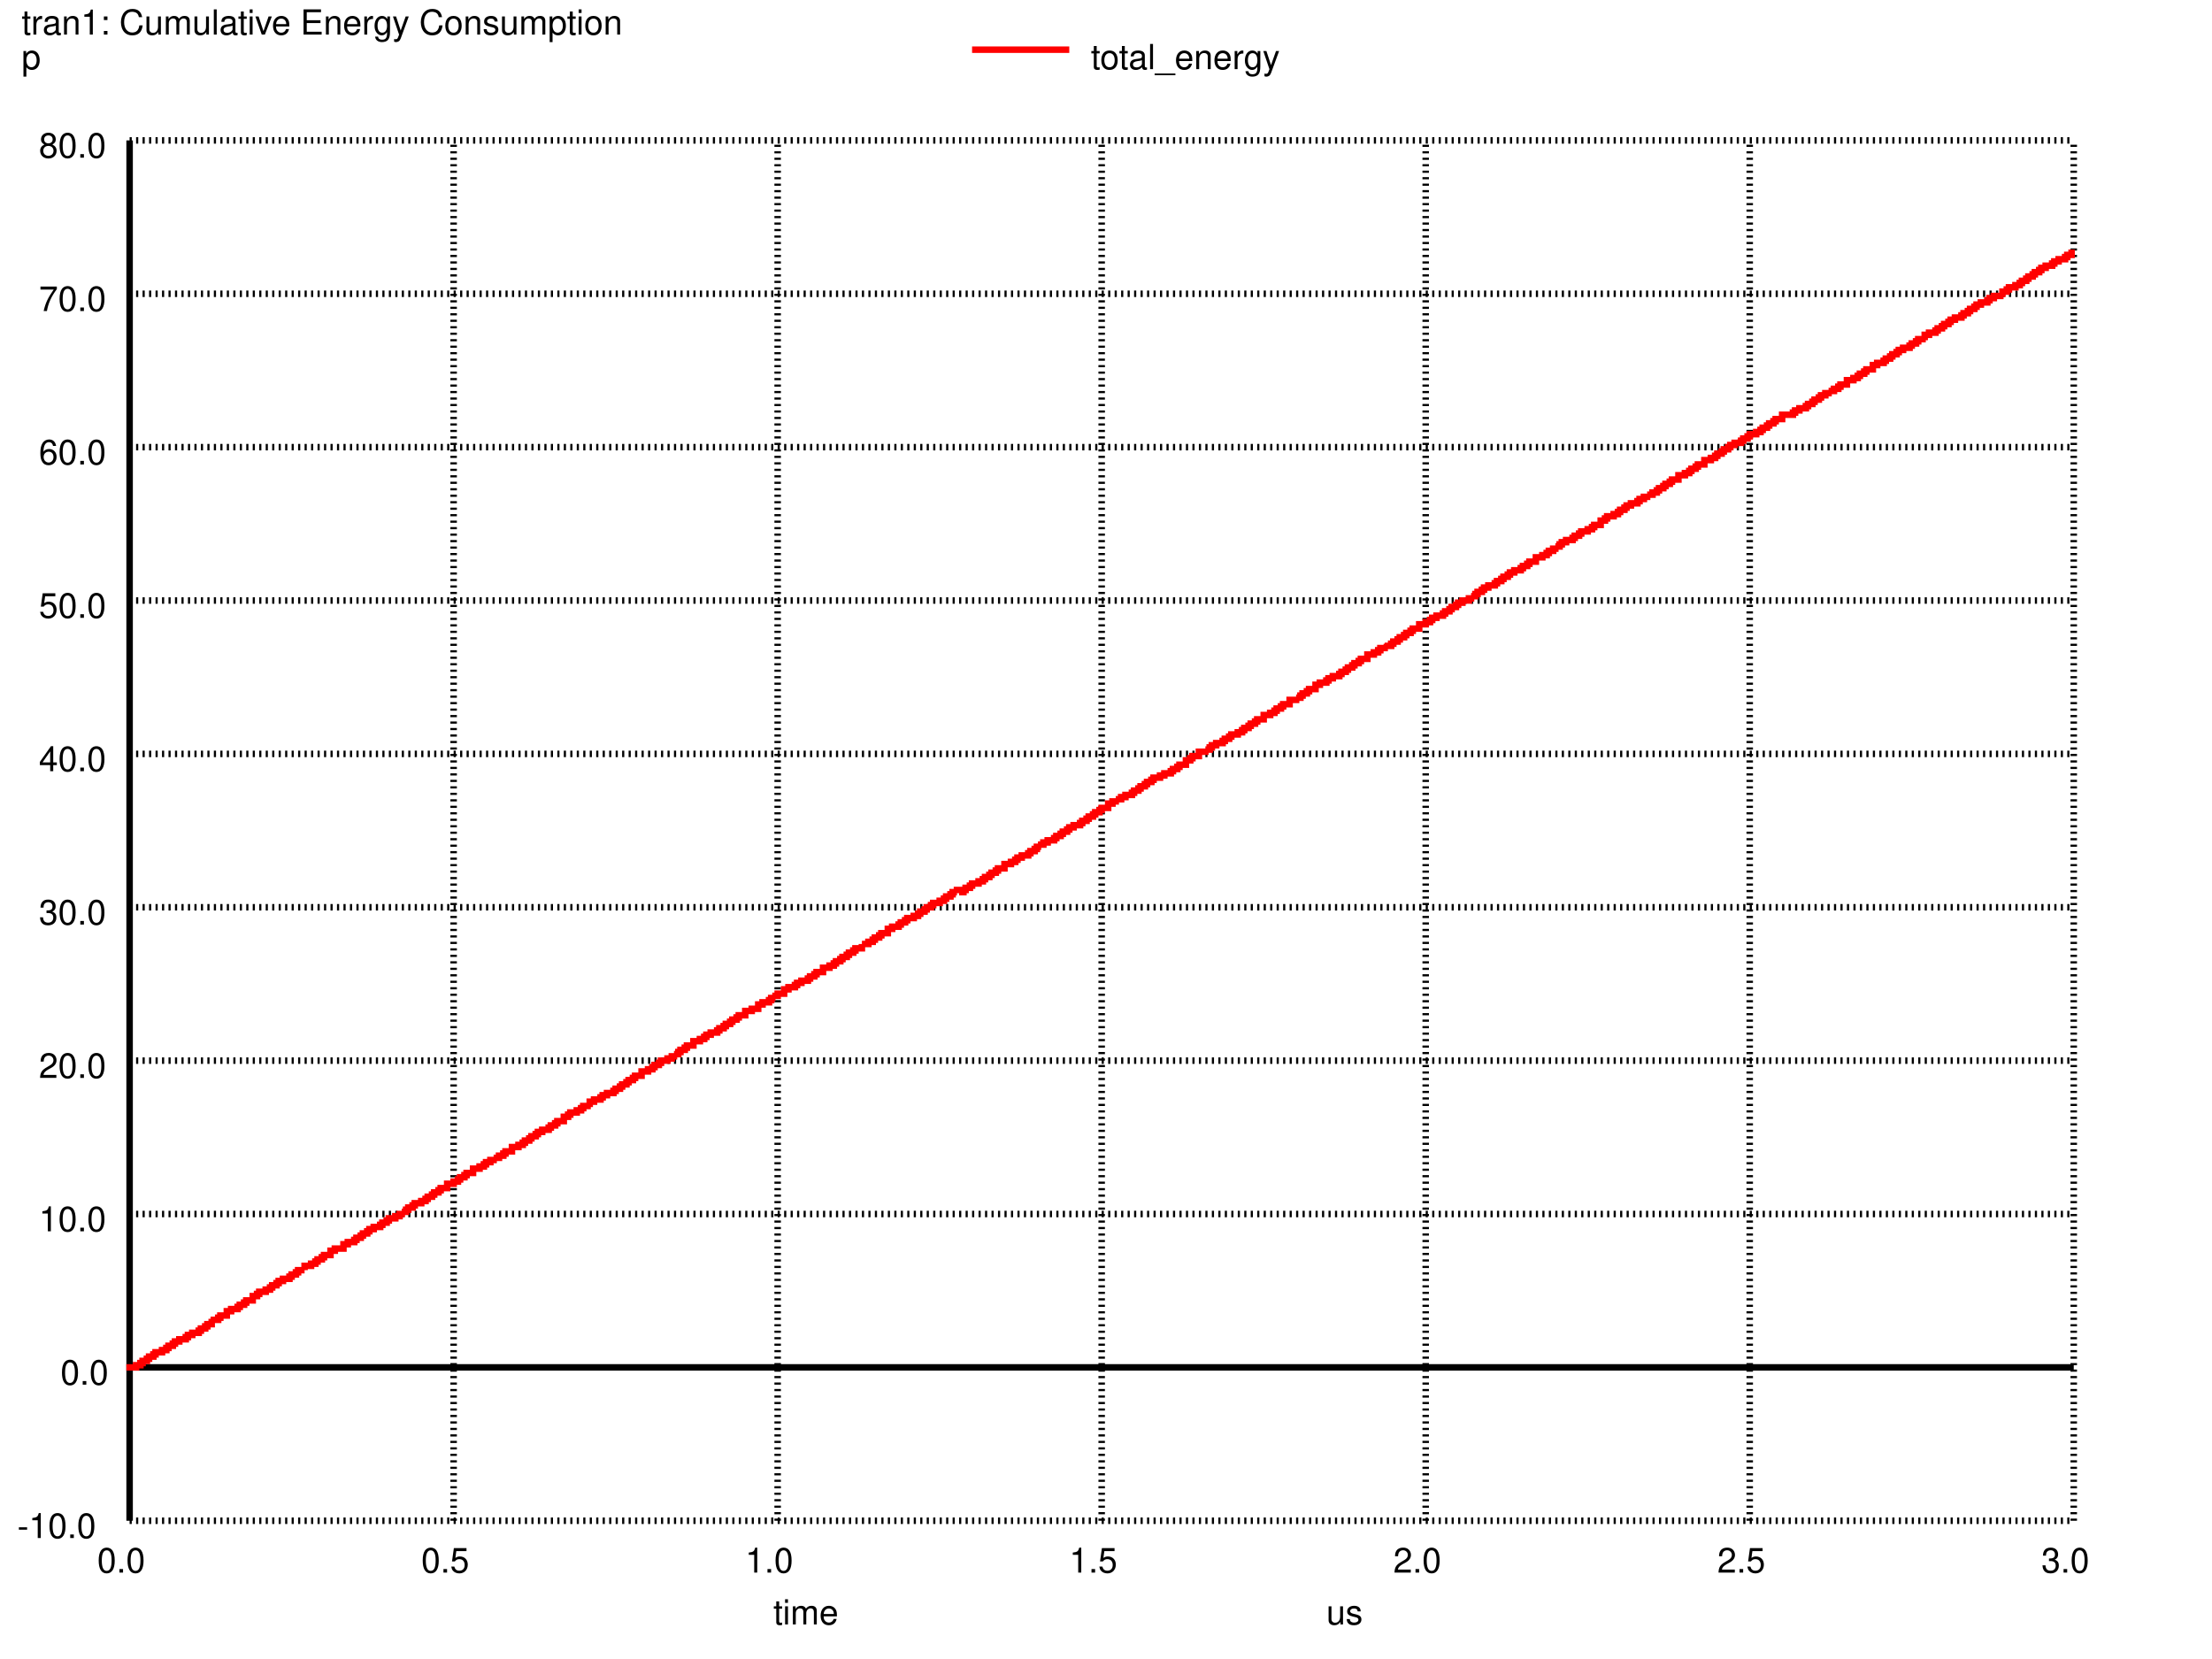
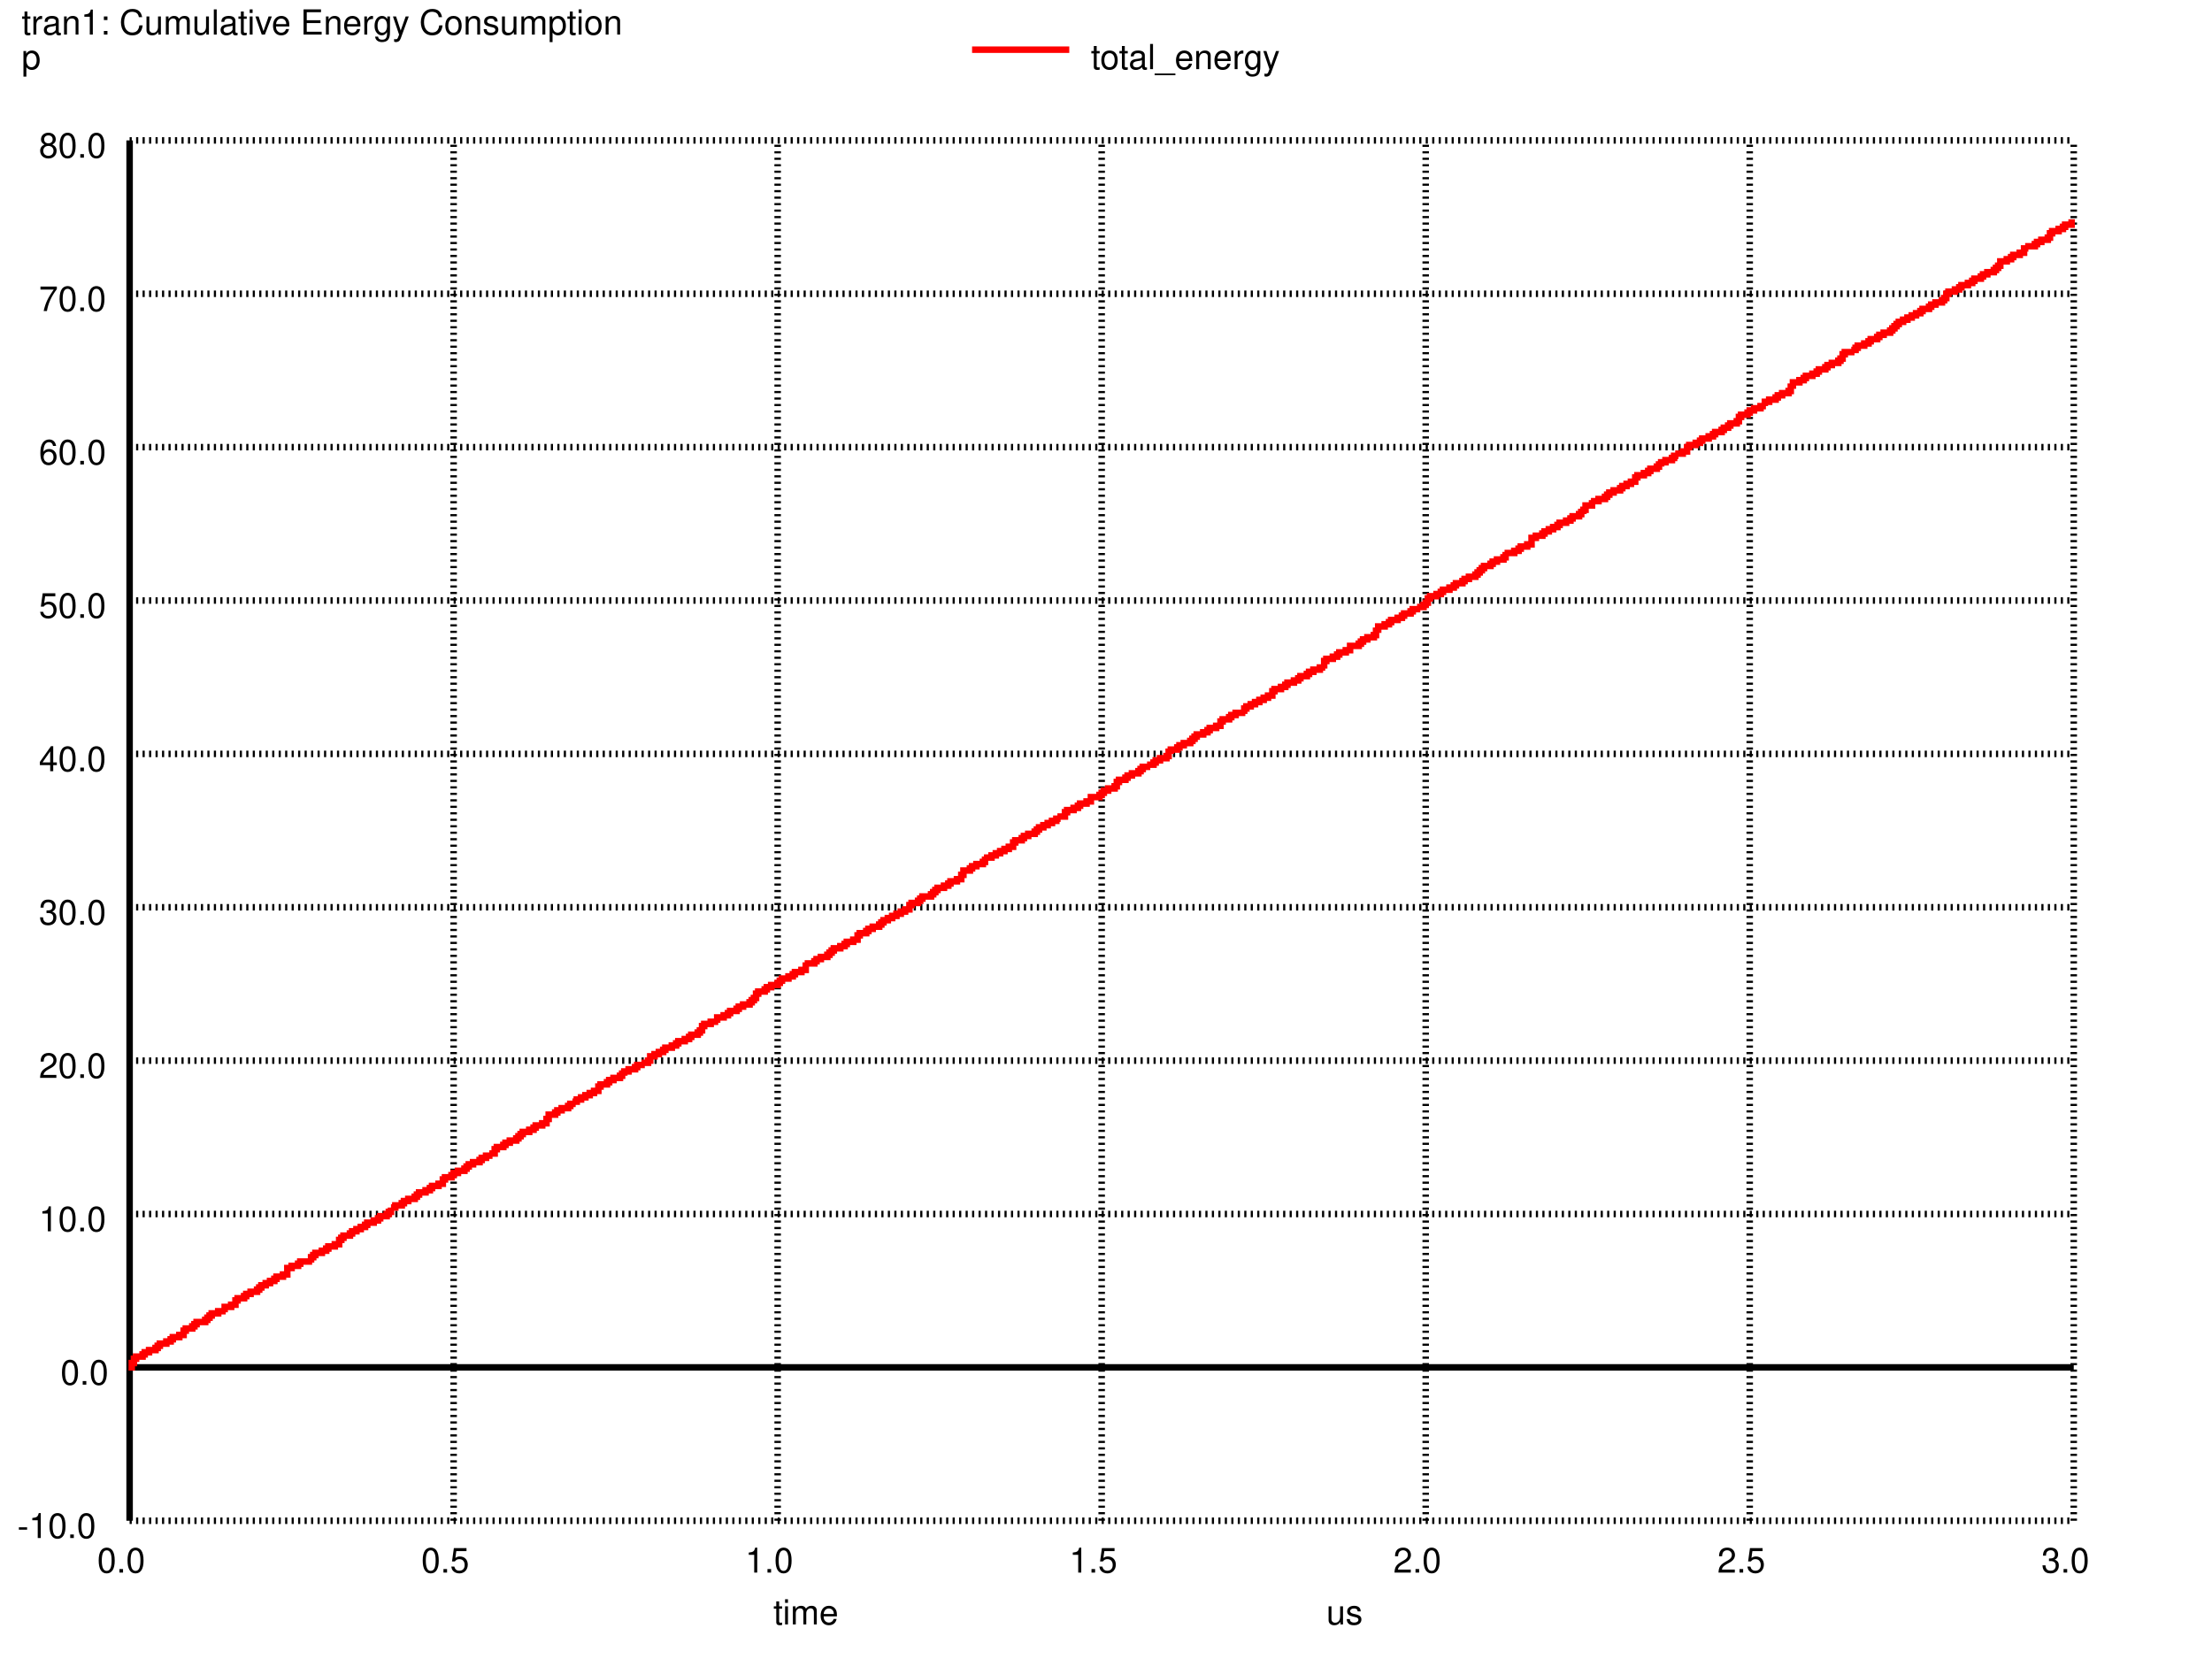
<svg xmlns="http://www.w3.org/2000/svg" version="1.1" width="100%" height="100%" viewBox="0 0 1024 768" style="fill: none; stroke-width: 3; font-family: Helvetica;  font: Helvetica; ">
  <rect x="0" y="0" width="1024" height="768" fill="white" stroke="none" />
  <text stroke="none" fill="black" font-size="16" x="358" y="752">
time
</text>
  <text stroke="none" fill="black" font-size="16" x="10" y="16">
tran1: Cumulative Energy Consumption
</text>
  <path stroke="black" stroke-width="3" d="M60 704l0 -639" />
  <text stroke="none" fill="black" font-size="16" x="45" y="728">
0.0
</text>
  <path stroke="black" stroke-width="3" stroke-dasharray="1,2" d="M210 704l0 -639" />
  <text stroke="none" fill="black" font-size="16" x="195" y="728">
0.5
</text>
  <path stroke="black" stroke-width="3" stroke-dasharray="1,2" d="M360 704l0 -639" />
  <text stroke="none" fill="black" font-size="16" x="345" y="728">
1.0
</text>
  <path stroke="black" stroke-width="3" stroke-dasharray="1,2" d="M510 704l0 -639" />
  <text stroke="none" fill="black" font-size="16" x="495" y="728">
1.5
</text>
  <path stroke="black" stroke-width="3" stroke-dasharray="1,2" d="M660 704l0 -639" />
  <text stroke="none" fill="black" font-size="16" x="645" y="728">
2.0
</text>
  <path stroke="black" stroke-width="3" stroke-dasharray="1,2" d="M810 704l0 -639" />
  <text stroke="none" fill="black" font-size="16" x="795" y="728">
2.5
</text>
  <path stroke="black" stroke-width="3" stroke-dasharray="1,2" d="M960 704l0 -639" />
  <text stroke="none" fill="black" font-size="16" x="945" y="728">
3.0
</text>
  <text stroke="none" fill="black" font-size="16" x="614" y="752">
us
</text>
  <path stroke="black" stroke-width="3" stroke-dasharray="1,2" d="M60 704l900 0" />
  <text stroke="none" fill="black" font-size="16" x="8" y="712">
-10.0
</text>
  <path stroke="black" stroke-width="3" d="M60 633l900 0" />
  <text stroke="none" fill="black" font-size="16" x="28" y="641">
0.0
</text>
  <path stroke="black" stroke-width="3" stroke-dasharray="1,2" d="M60 562l900 0" />
  <text stroke="none" fill="black" font-size="16" x="18" y="570">
10.0
</text>
  <path stroke="black" stroke-width="3" stroke-dasharray="1,2" d="M60 491l900 0" />
  <text stroke="none" fill="black" font-size="16" x="18" y="499">
20.0
</text>
  <path stroke="black" stroke-width="3" stroke-dasharray="1,2" d="M60 420l900 0" />
  <text stroke="none" fill="black" font-size="16" x="18" y="428">
30.0
</text>
  <path stroke="black" stroke-width="3" stroke-dasharray="1,2" d="M60 349l900 0" />
  <text stroke="none" fill="black" font-size="16" x="18" y="357">
40.0
</text>
  <path stroke="black" stroke-width="3" stroke-dasharray="1,2" d="M60 278l900 0" />
  <text stroke="none" fill="black" font-size="16" x="18" y="286">
50.0
</text>
  <path stroke="black" stroke-width="3" stroke-dasharray="1,2" d="M60 207l900 0" />
  <text stroke="none" fill="black" font-size="16" x="18" y="215">
60.0
</text>
  <path stroke="black" stroke-width="3" stroke-dasharray="1,2" d="M60 136l900 0" />
  <text stroke="none" fill="black" font-size="16" x="18" y="144">
70.0
</text>
  <path stroke="black" stroke-width="3" stroke-dasharray="1,2" d="M60 65l900 0" />
  <text stroke="none" fill="black" font-size="16" x="18" y="73">
80.0
</text>
  <text stroke="none" fill="black" font-size="16" x="10" y="32">
p     
</text>
  <path stroke="red" d="M450 23l45 0" />
  <text stroke="none" fill="black" font-size="16" x="505" y="32">
total_energy
</text>
-   <path stroke="red" d="M60 634l0 -1 3 0 0 -1 2 0 0 -1 1 0 0 -1 2 0 0 -1 1 0 0 -1 2 0 0 -1 1 0 0 -1 3 0 0 -1 2 0 0 -1 1 0 0 -1 2 0 0 -1 1 0 0 -1 2 0 0 -1 3 0 0 -1 1 0 0 -1 2 0 0 -1 1 0 0 -1M90 617l2 0 0 -1 1 0 0 -1 2 0 0 -1 1 0 0 -1 2 0 0 -1 1 0" />
-   <path stroke="red" d="M99 612l0 -1 2 0 0 -1 1 0 0 -1 3 0 0 -2 2 0 0 -1 3 0 0 -1 1 0 0 -1 2 0 0 -1 1 0 0 -1 3 0 0 -2 2 0 0 -1 1 0 0 -1 3 0 0 -1 2 0 0 -1 1 0 0 -1 2 0 0 -1 1 0 0 -1 2 0 0 -1 1 0 0 -1M132 592l2 0 0 -1 1 0 0 -1 2 0 0 -1 1 0 0 -1 3 0" />
-   <path stroke="red" d="M141 588l0 -2 3 0 0 -1 2 0 0 -1 1 0 0 -1 2 0 0 -1 1 0 0 -1 3 0 0 -2 2 0 0 -1 4 0 0 -2 2 0 0 -1 3 0 0 -1 1 0 0 -1 2 0 0 -1 1 0 0 -1 2 0 0 -1 1 0 0 -1 2 0 0 -1 3 0 0 -1 1 0 0 -1 2 0 0 -1 1 0 0 -1 3 0 0 -1 2 0 0 -1 1 0 0 -1" />
-   <path stroke="red" d="M186 561l2 0 0 -1 1 0 0 -1 2 0 0 -1 1 0 0 -1 3 0 0 -1 2 0 0 -1 1 0 0 -1 2 0 0 -1 1 0 0 -1 2 0 0 -1 1 0 0 -1 3 0 0 -2 3 0 0 -1 2 0 0 -1 1 0 0 -1 2 0 0 -1 1 0 0 -1 3 0 0 -2 3 0 0 -1 2 0 0 -1 1 0 0 -1 2 0 0 -1 1 0 0 -1M228 537l2 0" />
-   <path stroke="red" d="M230 537l0 -1 1 0 0 -1 2 0 0 -1 1 0 0 -1 3 0 0 -2 3 0 0 -1 2 0 0 -1 1 0 0 -1 2 0 0 -1 1 0 0 -1 2 0 0 -1 1 0 0 -1 2 0 0 -1 3 0 0 -1 1 0 0 -1 2 0 0 -1 1 0 0 -1 3 0 0 -2 2 0 0 -1 1 0 0 -1 3 0 0 -1 2 0 0 -1 1 0 0 -1 2 0 0 -1" />
-   <path stroke="red" d="M272 511l1 0 0 -1 2 0 0 -1 3 0 0 -1 1 0 0 -1 2 0 0 -1 1 0 0 -1M282 506l2 0 0 -1 1 0 0 -1 2 0 0 -1 1 0 0 -1 2 0 0 -1 1 0 0 -1 2 0 0 -1 1 0 0 -1 3 0 0 -2 3 0 0 -1 2 0 0 -1 1 0 0 -1 2 0 0 -1 1 0 0 -1 3 0 0 -1 2 0 0 -1 1 0 0 -1" />
-   <path stroke="red" d="M312 488l2 0 0 -1 1 0 0 -1 2 0 0 -1 1 0 0 -1 3 0 0 -2 3 0 0 -1 2 0 0 -1 1 0 0 -1 2 0 0 -1 3 0 0 -1 1 0 0 -1 2 0 0 -1 1 0 0 -1 2 0 0 -1 1 0 0 -1 2 0 0 -1 1 0 0 -1 3 0 0 -2 3 0 0 -1 3 0 0 -2 2 0 0 -1 3 0 0 -1 1 0 0 -1 2 0" />
-   <path stroke="red" d="M359 462l0 -1 1 0 0 -1 3 0 0 -2 2 0 0 -1 3 0 0 -1 1 0 0 -1 2 0 0 -1 1 0 0 -1M372 454l2 0 0 -1 1 0 0 -1 2 0 0 -1 1 0 0 -1 3 0 0 -2 3 0 0 -1 2 0 0 -1 1 0 0 -1 2 0 0 -1 1 0 0 -1 2 0 0 -1 1 0 0 -1 2 0 0 -1 1 0 0 -1 3 0 0 -2" />
-   <path stroke="red" d="M399 437l3 0 0 -1 2 0 0 -1 1 0 0 -1 2 0 0 -1 1 0 0 -1 3 0 0 -2 2 0 0 -1 3 0 0 -1 1 0 0 -1 2 0 0 -1 1 0 0 -1 3 0 0 -1 2 0 0 -1 1 0 0 -1 2 0 0 -1 1 0 0 -1 2 0 0 -1 1 0 0 -1 3 0 0 -1 2 0 0 -1 1 0 0 -1 2 0 0 -1 1 0 0 -1 2 0" />
-   <path stroke="red" d="M443 413l0 -1 1 0M444 413l0 -1M444 413l2 0 0 -1 1 0 0 -1 2 0 0 -1 1 0 0 -1 3 0 0 -1 2 0 0 -1 1 0 0 -1 2 0 0 -1 1 0 0 -1 2 0 0 -1 1 0 0 -1 3 0 0 -2 3 0 0 -1 2 0 0 -1 1 0 0 -1 2 0 0 -1 3 0 0 -1 1 0 0 -1 2 0 0 -1 1 0 0 -1 2 0" />
-   <path stroke="red" d="M482 392l0 -1 1 0 0 -1 2 0 0 -1 1 0 0 -1M486 389l2 0 0 -1 1 0 0 -1 2 0 0 -1 1 0 0 -1 2 0 0 -1 1 0 0 -1 2 0 0 -1 1 0 0 -1M498 382l2 0 0 -1 1 0 0 -1 2 0 0 -1 1 0 0 -1 2 0 0 -1 1 0 0 -1 2 0 0 -1 1 0 0 -1 3 0 0 -2 2 0 0 -1 3 0" />
-   <path stroke="red" d="M518 371l0 -1 1 0 0 -1 2 0 0 -1 3 0 0 -1 1 0 0 -1 2 0 0 -1 1 0 0 -1 2 0 0 -1 1 0 0 -1 2 0 0 -1 1 0 0 -1 3 0 0 -1 2 0 0 -1 1 0 0 -1M540 358l2 0 0 -1 1 0 0 -1 2 0 0 -1 1 0 0 -1 3 0 0 -2 2 0 0 -1 1 0 0 -1 3 0 0 -2 3 0 0 -1" />
-   <path stroke="red" d="M558 347l2 0 0 -1 1 0 0 -1 2 0 0 -1 1 0 0 -1M564 344l2 0 0 -1 1 0 0 -1 2 0 0 -1 1 0 0 -1 3 0 0 -1 2 0 0 -1 1 0 0 -1 2 0 0 -1 1 0 0 -1 2 0 0 -1 1 0 0 -1 3 0 0 -2 3 0 0 -1 2 0 0 -1 1 0 0 -1 2 0 0 -1 1 0 0 -1 3 0 0 -2 3 0 0 -1" />
-   <path stroke="red" d="M600 323l2 0 0 -1 1 0 0 -1 2 0 0 -1 1 0 0 -1 3 0 0 -2 2 0 0 -1 3 0 0 -1 1 0 0 -1 2 0 0 -1 1 0 0 -1M618 313l2 0 0 -1 1 0 0 -1 2 0 0 -1 1 0 0 -1 2 0 0 -1 1 0 0 -1 2 0 0 -1 1 0 0 -1 3 0 0 -2 3 0 0 -1 2 0 0 -1 1 0 0 -1 2 0 0 -1" />
-   <path stroke="red" d="M641 299l1 0 0 -1M642 299l2 0 0 -1 1 0 0 -1 2 0 0 -1 1 0 0 -1 2 0 0 -1 1 0 0 -1 2 0 0 -1 1 0 0 -1 3 0 0 -2 3 0 0 -1 2 0 0 -1 1 0 0 -1 2 0 0 -1 3 0 0 -1 1 0 0 -1 2 0 0 -1 1 0 0 -1 2 0 0 -1 1 0 0 -1 2 0 0 -1 3 0 0 -1 1 0 0 -1" />
-   <path stroke="red" d="M681 276l2 0 0 -1 1 0 0 -1 2 0 0 -1 1 0 0 -1 2 0 0 -1 3 0 0 -1 1 0 0 -1 2 0 0 -1 1 0 0 -1 2 0 0 -1 1 0 0 -1 2 0 0 -1 1 0 0 -1M702 264l2 0 0 -1 1 0 0 -1 2 0 0 -1 1 0 0 -1 3 0 0 -2 3 0 0 -1 2 0 0 -1 1 0 0 -1 2 0 0 -1 1 0 0 -1" />
-   <path stroke="red" d="M720 253l2 0 0 -1 1 0 0 -1 2 0 0 -1 3 0 0 -1 1 0 0 -1 2 0 0 -1 1 0 0 -1 3 0 0 -1 2 0 0 -1 1 0 0 -1 3 0 0 -2 2 0 0 -1 1 0 0 -1 3 0 0 -1 2 0 0 -1 1 0 0 -1 2 0 0 -1 1 0 0 -1 2 0 0 -1 3 0 0 -1 1 0 0 -1 2 0 0 -1 1 0 0 -1M762 230l2 0" />
-   <path stroke="red" d="M764 230l0 -1 1 0 0 -1 2 0 0 -1 1 0 0 -1 2 0 0 -1 1 0 0 -1 2 0 0 -1 1 0 0 -1 3 0 0 -2 3 0 0 -1 2 0 0 -1 1 0 0 -1 2 0 0 -1 1 0 0 -1 3 0 0 -2 3 0 0 -1 2 0 0 -1 1 0 0 -1 2 0 0 -1 1 0 0 -1 2 0 0 -1 1 0 0 -1 2 0 0 -1 1 0 0 -1" />
-   <path stroke="red" d="M804 205l2 0 0 -1 1 0 0 -1 2 0 0 -1 1 0 0 -1 3 0 0 -1 2 0 0 -1 1 0 0 -1 2 0 0 -1 1 0 0 -1 2 0 0 -1 1 0 0 -1 3 0 0 -2 5 0 0 -1 1 0 0 -1 2 0 0 -1 3 0 0 -1 1 0 0 -1 2 0 0 -1 1 0 0 -1 2 0 0 -1 1 0 0 -1 2 0 0 -1 1 0 0 -1M846 182l2 0" />
-   <path stroke="red" d="M848 182l0 -1 1 0 0 -1 2 0 0 -1 1 0 0 -1 3 0 0 -2 3 0 0 -1 2 0 0 -1 1 0 0 -1 2 0 0 -1 1 0 0 -1 3 0 0 -2 2 0 0 -1 3 0 0 -1 1 0 0 -1 2 0 0 -1 1 0 0 -1 2 0 0 -1 1 0 0 -1 2 0 0 -1 3 0 0 -1 1 0 0 -1 2 0 0 -1 1 0 0 -1 2 0 0 -1" />
-   <path stroke="red" d="M890 156l1 0 0 -1 2 0 0 -1 1 0 0 -1M894 154l2 0 0 -1 1 0 0 -1 2 0 0 -1 1 0 0 -1 2 0 0 -1 1 0 0 -1 2 0 0 -1 3 0 0 -1 1 0 0 -1 2 0 0 -1 1 0 0 -1 2 0 0 -1 1 0 0 -1 2 0 0 -1 3 0 0 -1 1 0 0 -1 2 0 0 -1 1 0 0 -1M924 137l2 0 0 -1" />
-   <path stroke="red" d="M926 136l1 0 0 -1 2 0 0 -1 1 0 0 -1 3 0 0 -1 2 0 0 -1 1 0 0 -1 2 0 0 -1 1 0 0 -1 2 0 0 -1 1 0 0 -1 2 0 0 -1 1 0 0 -1 2 0 0 -1 3 0 0 -1 1 0 0 -1 2 0 0 -1 3 0 0 -1 1 0 0 -1 2 0 0 -1 1 0" />
+   <path stroke="red" d="M60 633l1 0 0 -2 1 0 0 -2 1 0 0 -1 3 0 0 -1 1 0 0 -1 2 0 0 -1 3 0 0 -1 1 0 0 -1 1 0 0 -1 3 0 0 -1 2 0 0 -1 1 0 0 -1 3 0 0 -1 2 0 0 -2 1 0 0 -1 3 0 0 -1 1 0 0 -1 1 0 0 -1 4 0 0 -1 1 0 0 -1 1 0 0 -1 1 0 0 -1 3 0 0 -1 2 0 0 -1" />
+   <path stroke="red" d="M103 606l1 0 0 -1 3 0 0 -1 2 0 0 -2 1 0 0 -1 3 0 0 -1 1 0 0 -1 2 0 0 -1 3 0 0 -1 1 0 0 -1 1 0 0 -1 2 0 0 -1 2 0 0 -1 1 0M126 594l0 -1 1 0 0 -1 1 0 0 -1 1 0M129 592l0 -1 2 0 0 -1 2 0 0 -3 2 0 0 -1 3 0 0 -1 1 0 0 -1 4 0 0 -1" />
+   <path stroke="red" d="M143 583l1 0 0 -1 1 0 0 -1 1 0 0 -1 3 0 0 -1 2 0 0 -1 1 0 0 -1 3 0 0 -1 2 0 0 -2 1 0 0 -1 1 0 0 -1 3 0 0 -1 1 0 0 -1 2 0 0 -1 2 0 0 -1 1 0M168 569l0 -1 1 0 0 -1 1 0 0 -1 3 0 0 -1 2 0 0 -1 1 0 0 -1 3 0 0 -1 1 0 0 -1 1 0 0 -2" />
+   <path stroke="red" d="M181 559l2 0 0 -1 3 0 0 -1 1 0 0 -1 2 0 0 -1 3 0 0 -1 1 0 0 -1 1 0 0 -1 3 0 0 -1 2 0 0 -1 1 0 0 -1 3 0 0 -1 2 0 0 -2 1 0 0 -1 3 0 0 -1 1 0 0 -1 2 0 0 -1 3 0 0 -1 1 0 0 -1 1 0 0 -1 2 0 0 -1 3 0 0 -1 1 0 0 -1 2 0 0 -1 3 0" />
+   <path stroke="red" d="M228 535l0 -1 1 0 0 -2 1 0 0 -1 3 0 0 -1 1 0 0 -1 2 0 0 -1 3 0 0 -1 1 0 0 -1 1 0 0 -1 1 0 0 -1 1 0M243 525l0 -1 2 0 0 -1 2 0 0 -1 1 0 0 -1 3 0 0 -1 2 0 0 -2 1 0 0 -2 3 0 0 -1 1 0 0 -1 2 0 0 -1 3 0 0 -1 1 0 0 -1 1 0 0 -1" />
+   <path stroke="red" d="M265 510l2 0 0 -1 2 0 0 -1 1 0M270 509l0 -1 1 0 0 -1 2 0 0 -1 2 0 0 -1 1 0M276 506l0 -1 1 0 0 -2 1 0 0 -1 3 0 0 -1 1 0 0 -1 1 0M283 501l0 -1 1 0 0 -1 3 0 0 -1 1 0 0 -1 1 0M289 498l0 -2 2 0 0 -1 3 0 0 -1 1 0 0 -1 2 0 0 -1" />
+   <path stroke="red" d="M297 492l3 0 0 -1 1 0 0 -2 1 0M302 490l0 -1 1 0 0 -1 2 0 0 -1 1 0M306 488l0 -1 1 0 0 -1 1 0 0 -1 1 0M309 486l0 -1 2 0 0 -1 2 0 0 -1 1 0 0 -1 3 0 0 -1 2 0 0 -1 1 0 0 -1 3 0 0 -1 1 0 0 -1 1 0 0 -2 1 0 0 -1 3 0 0 -1 2 0 0 -1" />
+   <path stroke="red" d="M331 472l1 0 0 -1 3 0 0 -1 2 0 0 -1 1 0 0 -1 3 0 0 -1 1 0 0 -1 2 0 0 -1 3 0 0 -1 1 0 0 -1 1 0 0 -1 1 0 0 -2 1 0 0 -1 3 0 0 -1 1 0 0 -1 2 0 0 -1 3 0 0 -1 1 0 0 -1 1 0 0 -1 3 0 0 -1 2 0 0 -1 1 0 0 -1 3 0 0 -1 2 0 0 -2 1 0" />
+   <path stroke="red" d="M374 447l0 -1 3 0 0 -1 1 0 0 -1 2 0 0 -1 3 0 0 -1 1 0 0 -1 1 0 0 -1 1 0 0 -1 3 0 0 -1 2 0 0 -1 1 0 0 -1 3 0 0 -1 2 0 0 -2 1 0 0 -1 3 0 0 -1 1 0 0 -1 2 0 0 -1 3 0 0 -1 1 0 0 -1 1 0 0 -1 2 0 0 -1 2 0 0 -1 1 0M414 425l0 -1" />
+   <path stroke="red" d="M414 424l1 0 0 -1 2 0 0 -1 2 0 0 -1 2 0 0 -2 1 0 0 -1 3 0 0 -1 1 0 0 -1 1 0 0 -1 4 0 0 -1 1 0 0 -1 1 0 0 -1 1 0 0 -1 3 0 0 -1 2 0 0 -1 1 0 0 -1 3 0 0 -1 2 0 0 -2 1 0 0 -2 3 0 0 -1 1 0 0 -1 2 0 0 -1 3 0 0 -1 1 0 0 -1 1 0" />
+   <path stroke="red" d="M457 398l0 -1 2 0 0 -1 2 0 0 -1 1 0M462 396l0 -1 1 0 0 -1 2 0 0 -1 2 0 0 -1 1 0M468 393l0 -1 1 0 0 -2 1 0 0 -1 3 0 0 -1 1 0 0 -1 2 0 0 -1 3 0 0 -1 1 0 0 -1 1 0 0 -1 2 0 0 -1 2 0 0 -1 1 0M486 382l0 -1 1 0 0 -1 2 0 0 -1 2 0" />
+   <path stroke="red" d="M491 379l0 -1 1 0M492 379l0 -1 1 0 0 -2 1 0 0 -1 3 0 0 -1 2 0 0 -1 1 0 0 -1 3 0 0 -1 2 0 0 -2 4 0 0 -1 1 0 0 -1 1 0 0 -1 2 0 0 -1 3 0 0 -1 1 0 0 -2 1 0 0 -1 3 0 0 -1 1 0 0 -1 2 0 0 -1 3 0 0 -1 1 0 0 -1 1 0 0 -1 2 0 0 -1" />
+   <path stroke="red" d="M531 354l3 0 0 -1 1 0 0 -1 2 0 0 -1 3 0 0 -1 1 0 0 -2 1 0M542 349l0 -2 3 0 0 -1 1 0 0 -1 2 0 0 -1 3 0 0 -1 1 0 0 -1 1 0 0 -1 1 0 0 -1 3 0 0 -1 2 0 0 -1 1 0 0 -1 3 0 0 -1 2 0 0 -2 1 0 0 -1 3 0 0 -1 1 0 0 -1 2 0 0 -1 3 0 0 -1" />
+   <path stroke="red" d="M575 329l1 0 0 -1 1 0 0 -1 2 0 0 -1 2 0 0 -1 1 0M582 326l0 -1 1 0 0 -1 2 0 0 -1 2 0 0 -1 1 0M588 323l0 -1 1 0 0 -2 1 0 0 -1 3 0 0 -1 2 0 0 -1 1 0 0 -1 3 0 0 -1 2 0 0 -1 1 0 0 -1 3 0 0 -1 1 0 0 -1 2 0 0 -1 3 0 0 -1 1 0 0 -1" />
+   <path stroke="red" d="M612 308l1 0 0 -2 1 0 0 -1 3 0 0 -1 2 0 0 -1 1 0 0 -1 3 0 0 -1 2 0 0 -2 4 0 0 -1 1 0 0 -1 1 0 0 -1 2 0 0 -1 3 0 0 -1 1 0 0 -2 1 0M638 293l0 -3 3 0 0 -1 2 0 0 -1 1 0 0 -1 3 0 0 -1 2 0 0 -1 1 0 0 -1 3 0 0 -1 1 0 0 -1 2 0 0 -1" />
+   <path stroke="red" d="M656 281l3 0 0 -1 1 0 0 -1 1 0 0 -2 1 0 0 -1 3 0 0 -1 2 0 0 -1 1 0 0 -1 3 0 0 -1 2 0 0 -1 1 0 0 -1 3 0 0 -1 1 0 0 -1 2 0 0 -1 3 0 0 -1 1 0 0 -1 1 0 0 -1 1 0 0 -1 1 0 0 -1 3 0 0 -1 1 0 0 -1 2 0 0 -1 3 0 0 -1 1 0 0 -1 1 0" />
+   <path stroke="red" d="M698 257l0 -1 3 0 0 -1 2 0 0 -1 1 0 0 -1 3 0 0 -1 2 0 0 -3 2 0 0 -1 3 0 0 -1 1 0 0 -1 2 0 0 -1 2 0 0 -1 1 0M720 245l0 -1 1 0 0 -1 1 0 0 -1 3 0 0 -1 2 0 0 -1 1 0 0 -1 3 0 0 -1 1 0 0 -1 1 0M733 238l0 -2 1 0 0 -2 3 0 0 -1 1 0" />
+   <path stroke="red" d="M738 233l0 -1 2 0 0 -1 3 0 0 -1 1 0 0 -1 1 0 0 -1 2 0 0 -1 3 0 0 -1 1 0 0 -1 2 0 0 -1 2 0 0 -1 1 0M756 224l0 -1 1 0 0 -2 1 0 0 -1 3 0 0 -1 2 0 0 -1 1 0 0 -1 3 0 0 -1 1 0 0 -1 1 0M769 216l0 -2 2 0 0 -1 3 0 0 -1 1 0 0 -1 2 0" />
+   <path stroke="red" d="M777 211l0 -1 2 0 0 -1 1 0M780 210l0 -1 1 0 0 -2 1 0 0 -1 3 0 0 -1 2 0 0 -1 1 0 0 -1 3 0 0 -1 2 0 0 -1 1 0 0 -1 3 0 0 -1 1 0 0 -1 2 0 0 -1 1 0 0 -1 3 0 0 -1 1 0 0 -2 1 0 0 -1 3 0 0 -1 1 0 0 -1 2 0 0 -1 3 0 0 -1 1 0 0 -1" />
+   <path stroke="red" d="M816 187l1 0M817 188l0 -2 2 0 0 -1 3 0 0 -1 1 0 0 -1 2 0 0 -1 3 0 0 -1 1 0 0 -2 1 0M830 180l0 -3 3 0 0 -1 2 0 0 -1 1 0 0 -1 3 0 0 -1 2 0 0 -1 1 0 0 -1 3 0 0 -1 1 0 0 -1 2 0 0 -1 3 0 0 -1 1 0 0 -1 1 0 0 -2 1 0 0 -1 3 0 0 -1" />
+   <path stroke="red" d="M857 162l2 0 0 -1 1 0 0 -1 3 0 0 -1 2 0 0 -1 1 0 0 -1 3 0 0 -1 1 0 0 -1 2 0 0 -1 3 0 0 -1 1 0 0 -1 1 0 0 -1 1 0 0 -1 1 0 0 -1 2 0 0 -1 1 0M882 149l0 -1 1 0 0 -1 2 0 0 -1 2 0 0 -1 2 0 0 -1 1 0 0 -1 3 0 0 -1 1 0 0 -1 1 0M895 142l0 -1" />
+   <path stroke="red" d="M895 141l1 0 0 -1 3 0 0 -1 1 0 0 -1 1 0 0 -2 1 0 0 -1 3 0 0 -1 2 0 0 -1 1 0 0 -1 3 0 0 -1 2 0 0 -1 1 0 0 -1 3 0 0 -1 1 0 0 -1 2 0 0 -1 3 0 0 -1 1 0 0 -1 1 0 0 -1 1 0 0 -2 3 0 0 -1 2 0 0 -1 1 0 0 -1 3 0 0 -1 2 0 0 -2 2 0" />
+   <path stroke="red" d="M939 115l0 -1 3 0 0 -1 1 0 0 -1 2 0 0 -1 3 0 0 -1 1 0 0 -2 1 0 0 -1 3 0 0 -1 2 0 0 -1 1 0 0 -1 3 0 0 -1 1 0" />
</svg>
